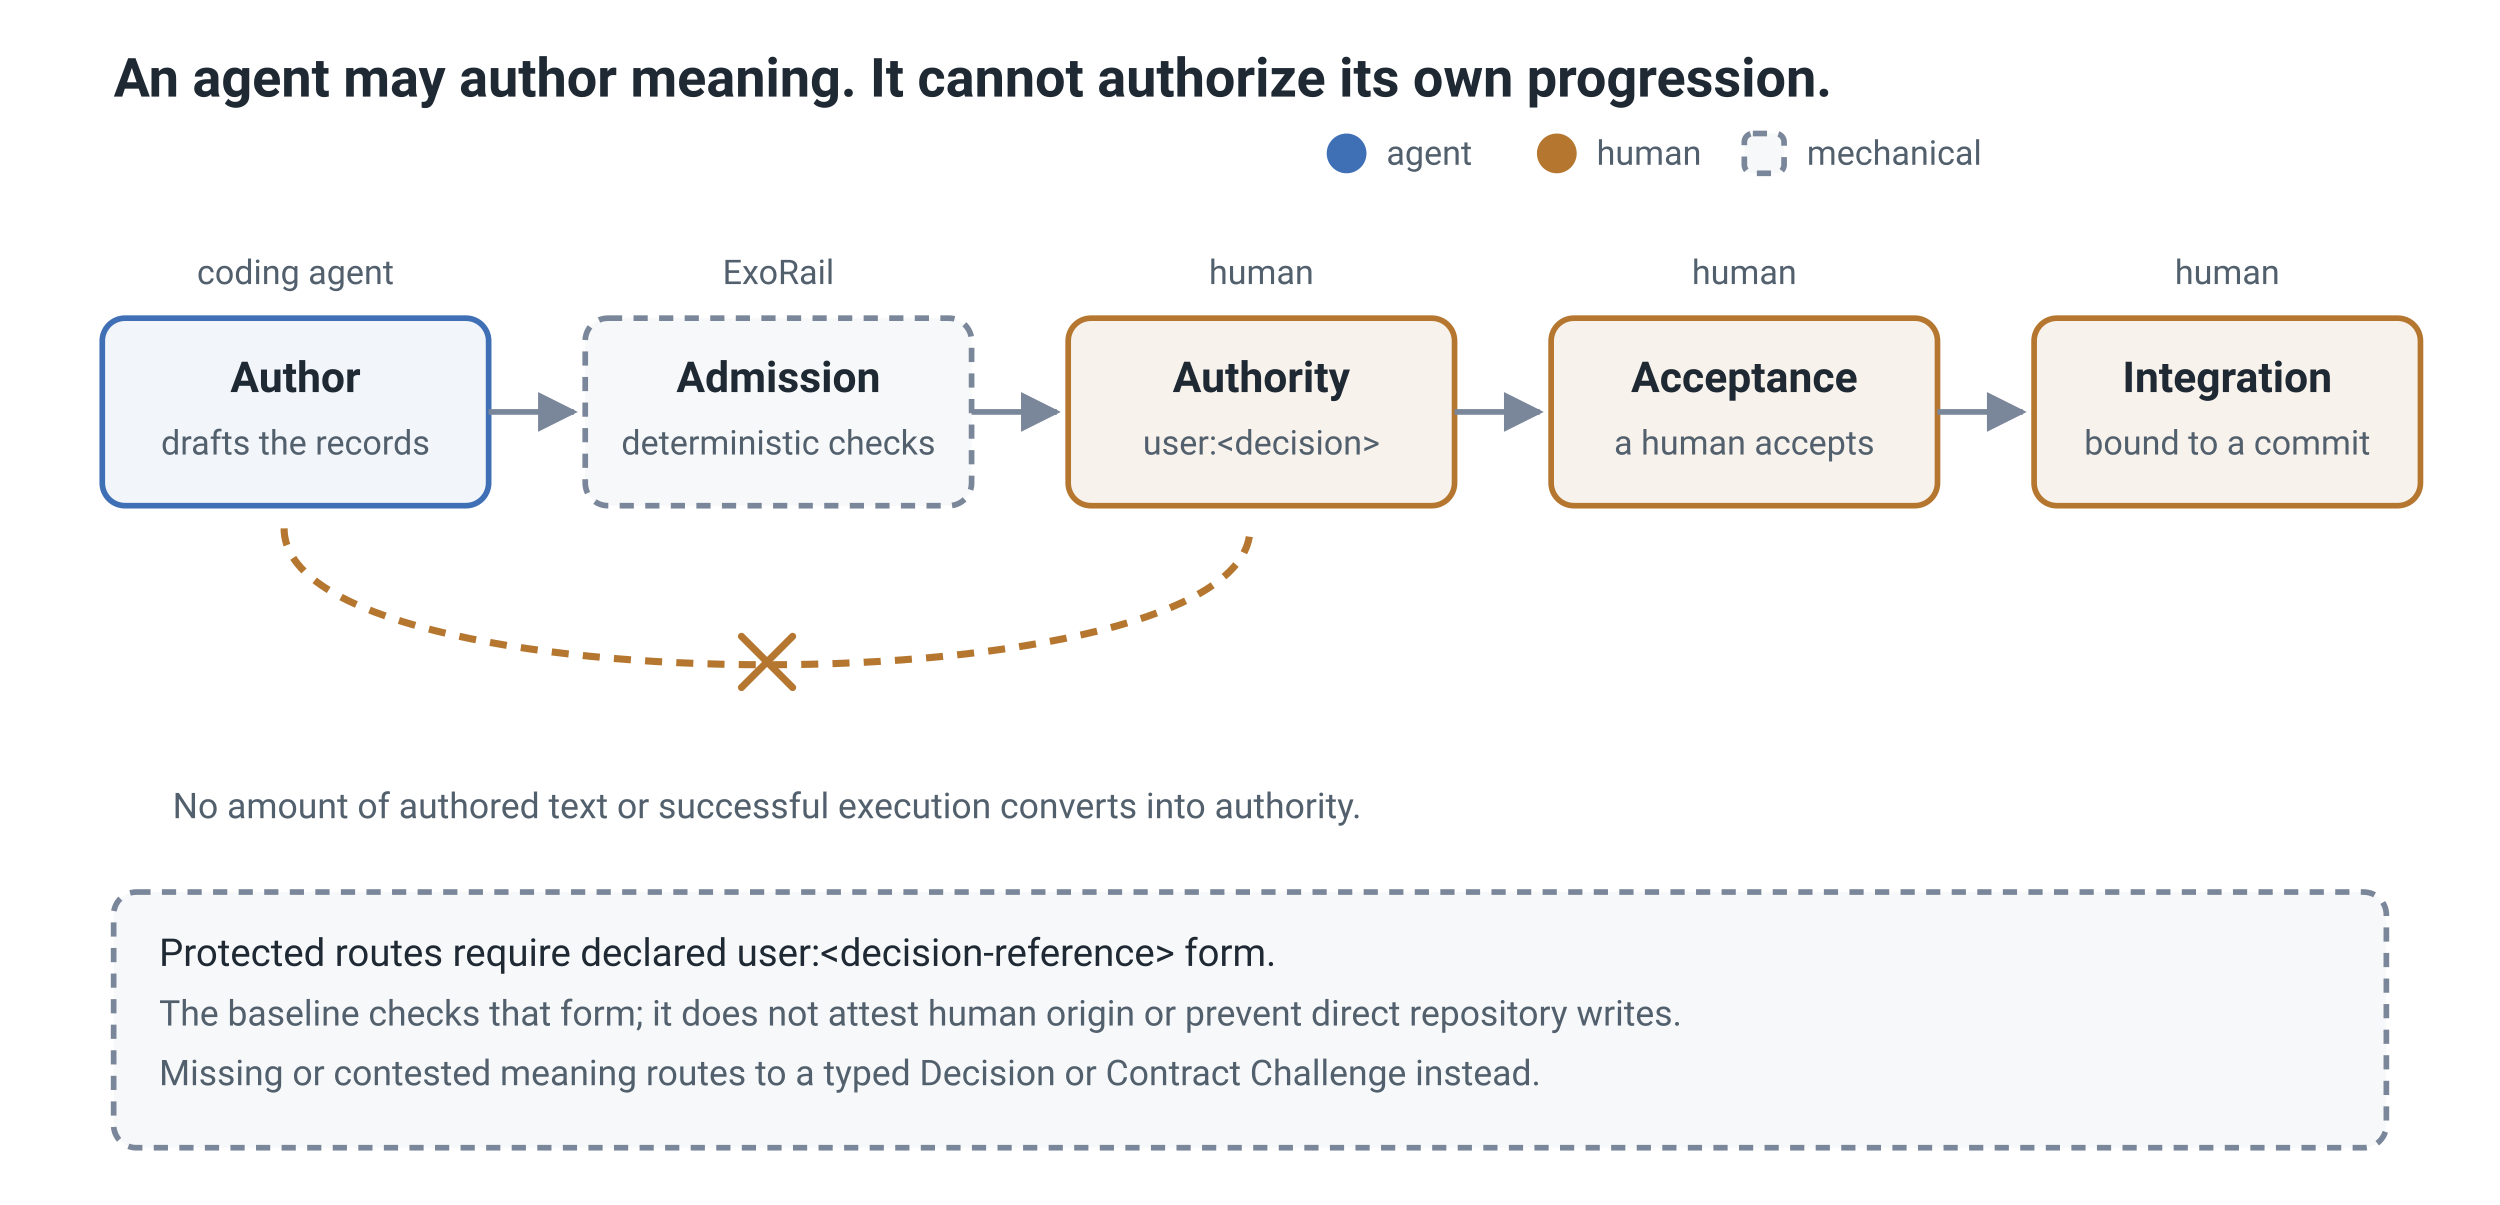
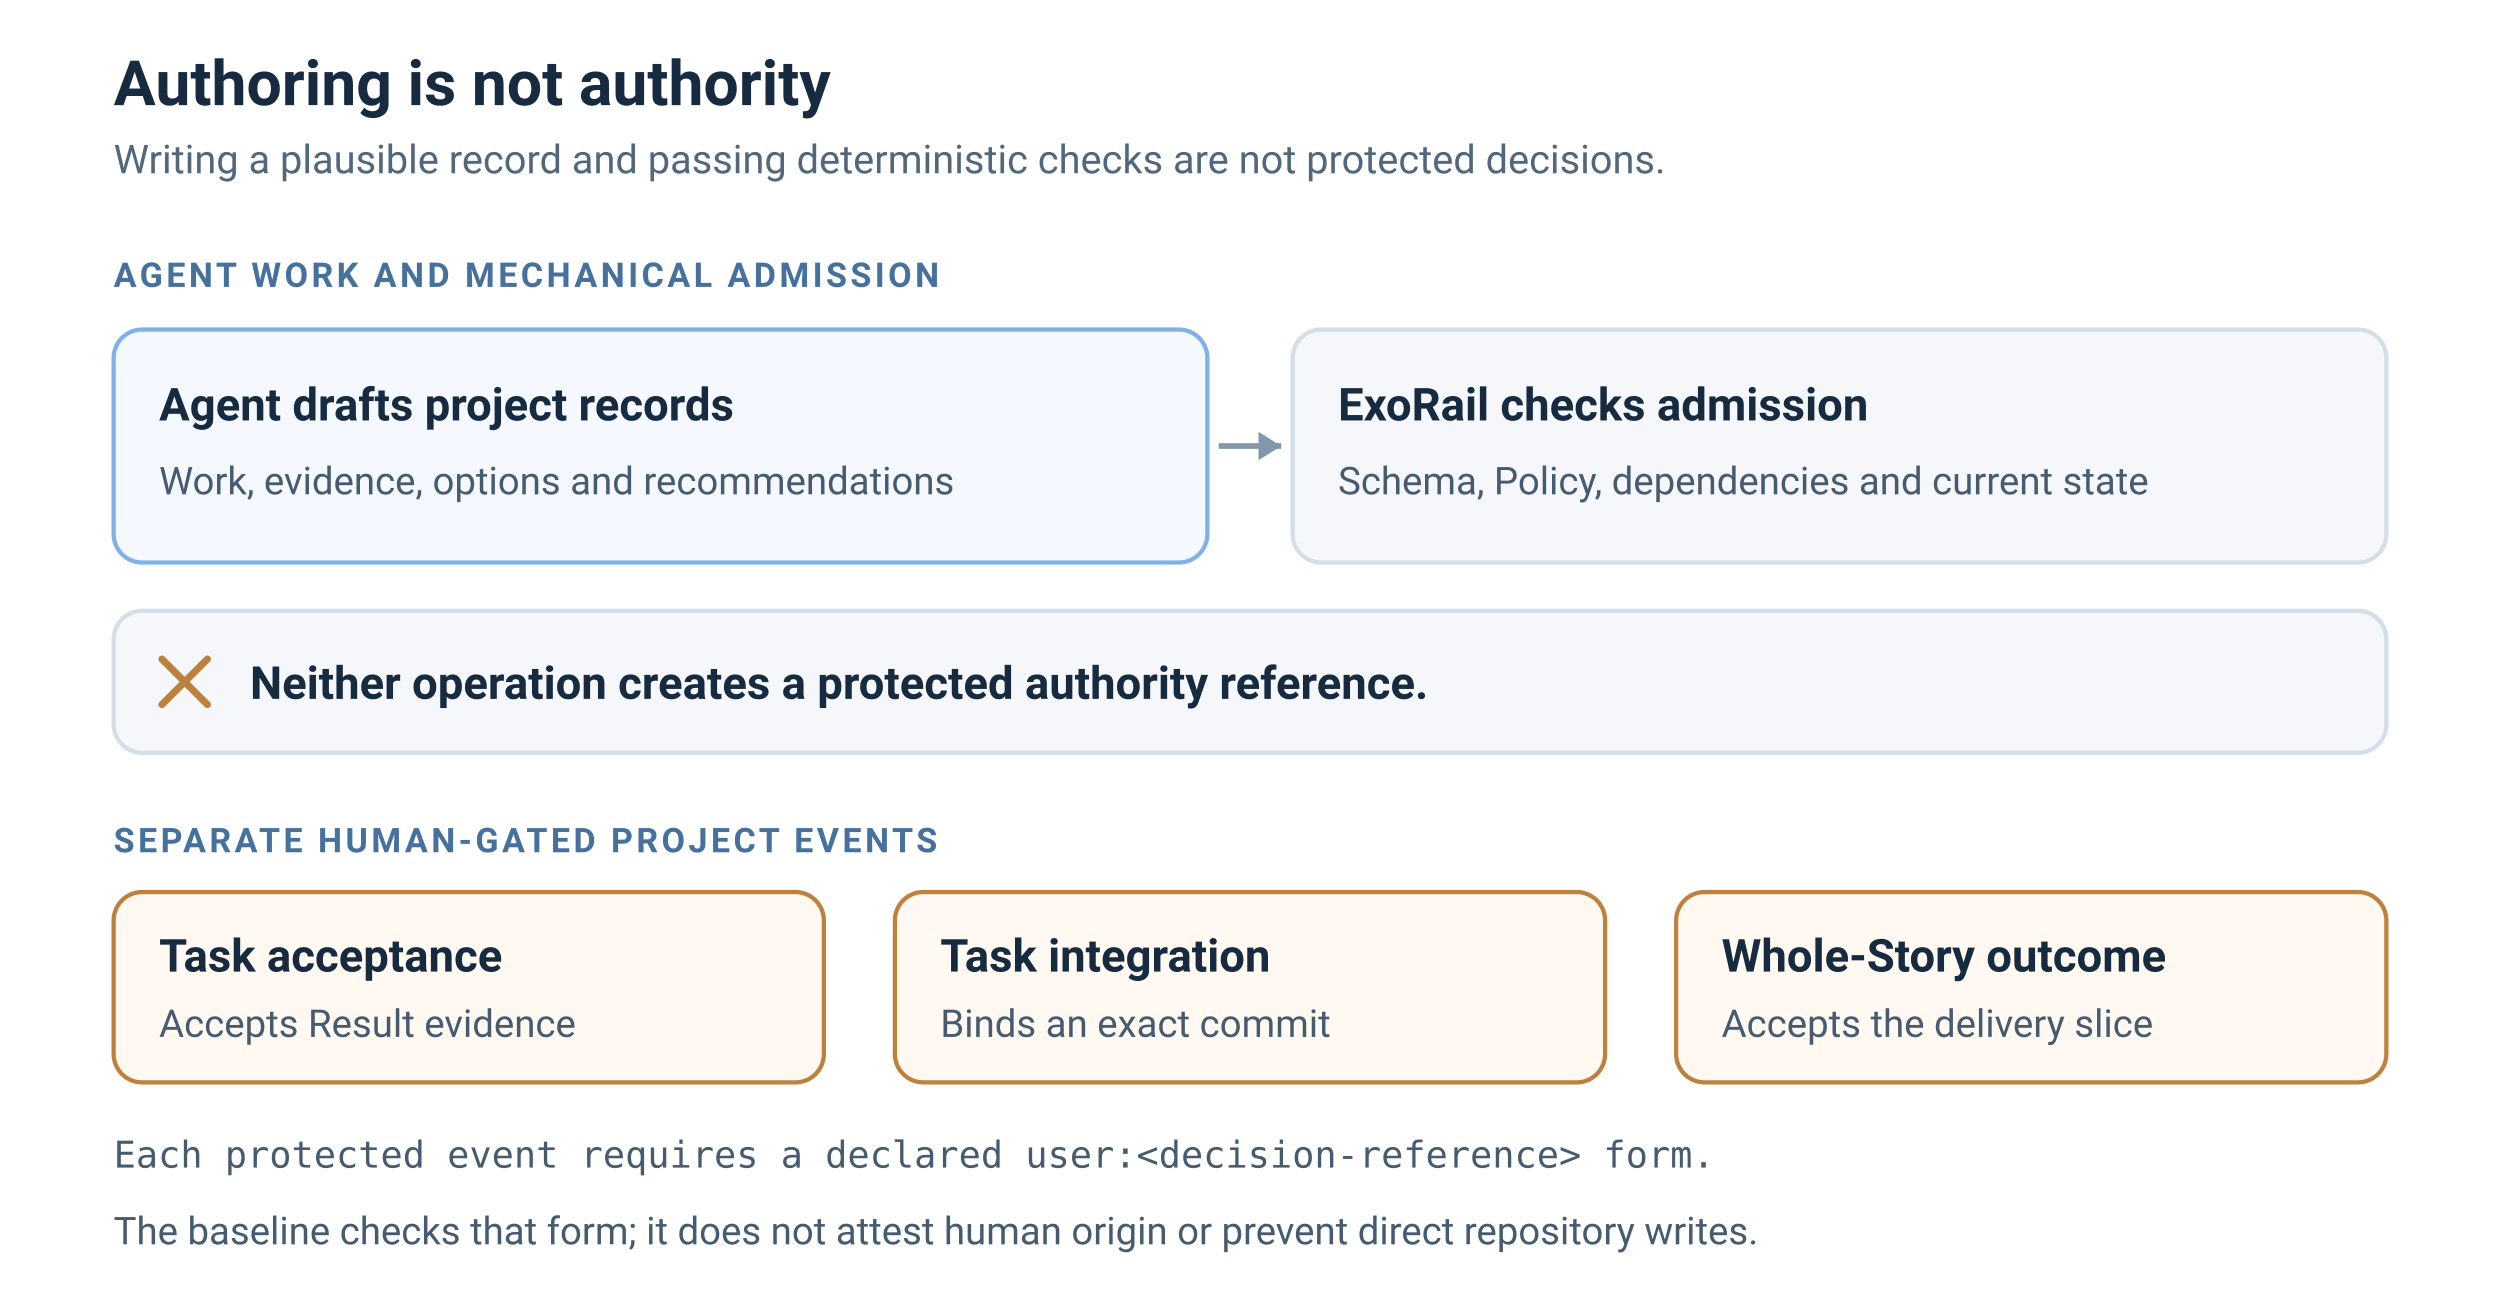
- <svg xmlns="http://www.w3.org/2000/svg" viewBox="0 0 880 424" width="880" height="424" role="img" aria-labelledby="title desc">
-   <defs>
-     <marker id="a" viewBox="0 0 10 10" refX="9" refY="5" markerWidth="7" markerHeight="7" orient="auto-start-reverse">
-       <path class="ah" d="M 0 0 L 10 5 L 0 10 z" />
-     </marker>
-   </defs>
+ <svg xmlns="http://www.w3.org/2000/svg" viewBox="0 0 880 458" width="880" height="458" role="img" aria-labelledby="title desc">
  <style>
    text { font-family: system-ui, -apple-system, "Segoe UI", Roboto, sans-serif; }
-     .head { font-size: 19px; font-weight: 700; fill: #1f2933; }
-     .stage { font-size: 15px; font-weight: 600; fill: #1f2933; }
-     .body { font-size: 13.5px; fill: #1f2933; }
-     .note { font-size: 12.5px; fill: #52606d; }
-     .key { font-size: 12px; fill: #52606d; }
-     .mono { font-family: ui-monospace, SFMono-Regular, Consolas, monospace; font-size: 12.5px; fill: #52606d; }
-     .box { fill: #3f6fb5; fill-opacity: .07; stroke: #3f6fb5; stroke-width: 2; }
-     .boxh { fill: #b5762f; fill-opacity: .09; stroke: #b5762f; stroke-width: 2; }
-     .boxm { fill: #7a8699; fill-opacity: .06; stroke: #7a8699; stroke-width: 2; stroke-dasharray: 5 4; }
-     .stop { fill: #3f6fb5; }
-     .gate { fill: #b5762f; }
-     .rail { stroke: #7a8699; stroke-width: 3; fill: none; }
-     .arrow { stroke: #7a8699; stroke-width: 2; fill: none; marker-end: url(#a); }
-     .ah { fill: #7a8699; }
-     .blocked { stroke: #b5762f; stroke-width: 2.5; fill: none; stroke-dasharray: 6 5; }
-     .cross { stroke: #b5762f; stroke-width: 2.5; stroke-linecap: round; }
+     .head { font-size: 22px; font-weight: 700; fill: #172b40; }
+     .sub { font-size: 14px; fill: #52677b; }
+     .label { font-size: 12px; font-weight: 700; letter-spacing: 1.2px; fill: #47719d; }
+     .stage { font-size: 16px; font-weight: 700; fill: #172b40; }
+     .body { font-size: 13.5px; fill: #465b70; }
+     .mono { font: 13px ui-monospace, SFMono-Regular, Consolas, monospace; fill: #465b70; }
+     .card { fill: #f5f9ff; stroke: #7fb1e8; stroke-width: 1.5; }
+     .amber { fill: #fff9f1; stroke: #bd803d; stroke-width: 1.5; }
+     .quiet { fill: #f5f7fa; stroke: #d3dee9; stroke-width: 1.5; }
+     .cross { stroke: #bd803d; stroke-width: 2.5; stroke-linecap: round; }
    @media (prefers-color-scheme: dark) {
-       .head, .stage, .body { fill: #e6edf3; }
-       .note, .key, .mono { fill: #9aa7b4; }
-       .box { fill: #6ea8fe; fill-opacity: .12; stroke: #6ea8fe; }
-       .boxh { fill: #e0a34a; fill-opacity: .14; stroke: #e0a34a; }
-       .boxm { fill: #8b98a5; fill-opacity: .10; stroke: #8b98a5; }
-       .stop { fill: #6ea8fe; }
-       .gate { fill: #e0a34a; }
-       .rail, .arrow { stroke: #8b98a5; }
-       .ah { fill: #8b98a5; }
-       .blocked, .cross { stroke: #e0a34a; }
+       .head, .stage { fill: #edf5fc; }
+       .sub, .body, .mono { fill: #bacbdd; }
+       .label { fill: #86c4ff; }
+       .card { fill: #142b42; stroke: #4d91d2; }
+       .amber { fill: #332819; stroke: #dba15e; }
+       .quiet { fill: #172431; stroke: #3a4d60; }
+       .cross { stroke: #dba15e; }
    }
  </style>
-   <text class="head" x="40" y="34">An agent may author meaning. It cannot authorize its own progression.</text>
-   <circle class="stop" cx="474" cy="54" r="7" />
-   <text class="key" x="488" y="58">agent</text>
-   <circle class="gate" cx="548" cy="54" r="7" />
-   <text class="key" x="562" y="58">human</text>
-   <rect class="boxm" x="614" y="47" width="14" height="14" rx="3" />
-   <text class="key" x="636" y="58">mechanical</text>
-   <text class="key" x="104" y="100" text-anchor="middle">coding agent</text>
-   <rect class="box" x="36" y="112" width="136" height="66" rx="8" />
-   <text class="stage" x="104" y="138" text-anchor="middle">Author</text>
-   <text class="key" x="104" y="160" text-anchor="middle">drafts the records</text>
-   <text class="key" x="274" y="100" text-anchor="middle">ExoRail</text>
-   <rect class="boxm" x="206" y="112" width="136" height="66" rx="8" />
-   <text class="stage" x="274" y="138" text-anchor="middle">Admission</text>
-   <text class="key" x="274" y="160" text-anchor="middle">deterministic checks</text>
-   <text class="key" x="444" y="100" text-anchor="middle">human</text>
-   <rect class="boxh" x="376" y="112" width="136" height="66" rx="8" />
-   <text class="stage" x="444" y="138" text-anchor="middle">Authority</text>
-   <text class="key" x="444" y="160" text-anchor="middle">user:&lt;decision&gt;</text>
-   <text class="key" x="614" y="100" text-anchor="middle">human</text>
-   <rect class="boxh" x="546" y="112" width="136" height="66" rx="8" />
-   <text class="stage" x="614" y="138" text-anchor="middle">Acceptance</text>
-   <text class="key" x="614" y="160" text-anchor="middle">a human accepts</text>
-   <text class="key" x="784" y="100" text-anchor="middle">human</text>
-   <rect class="boxh" x="716" y="112" width="136" height="66" rx="8" />
-   <text class="stage" x="784" y="138" text-anchor="middle">Integration</text>
-   <text class="key" x="784" y="160" text-anchor="middle">bound to a commit</text>
-   <line class="arrow" x1="172" y1="145" x2="202" y2="145" />
-   <line class="arrow" x1="342" y1="145" x2="372" y2="145" />
-   <line class="arrow" x1="512" y1="145" x2="542" y2="145" />
-   <line class="arrow" x1="682" y1="145" x2="712" y2="145" />
-   <path class="blocked" d="M 100 186 C 100 250, 440 250, 440 186" />
-   <line class="cross" x1="261" y1="224" x2="279" y2="242" />
-   <line class="cross" x1="279" y1="224" x2="261" y2="242" />
-   <text class="note" x="270" y="288" text-anchor="middle">No amount of authored text or successful execution converts into authority.</text>
-   <rect class="boxm" x="40" y="314" width="800" height="90" rx="8" />
-   <text class="body" x="56" y="340">Protected routes require declared user:&lt;decision-reference&gt; form.</text>
-   <text class="note" x="56" y="361">The baseline checks that form; it does not attest human origin or prevent direct repository writes.</text>
-   <text class="note" x="56" y="382">Missing or contested meaning routes to a typed Decision or Contract Challenge instead.</text>
+   <text class="head" x="40" y="37">Authoring is not authority</text>
+   <text class="sub" x="40" y="61">Writing a plausible record and passing deterministic checks are not protected decisions.</text>
+   <text class="label" x="40" y="101">AGENT WORK AND MECHANICAL ADMISSION</text>
+   <rect class="card" x="40" y="116" width="385" height="82" rx="10" />
+   <text class="stage" x="56" y="148">Agent drafts project records</text>
+   <text class="body" x="56" y="174">Work, evidence, options and recommendations</text>
+   <path d="M 429 157 H 451" stroke="#8197ab" stroke-width="2" />
+   <path d="M 451 157 l -8 -5 v 10 Z" fill="#8197ab" />
+   <rect class="quiet" x="455" y="116" width="385" height="82" rx="10" />
+   <text class="stage" x="471" y="148">ExoRail checks admission</text>
+   <text class="body" x="471" y="174">Schema, Policy, dependencies and current state</text>
+   <rect class="quiet" x="40" y="215" width="800" height="50" rx="10" />
+   <line class="cross" x1="57" y1="232" x2="73" y2="248" />
+   <line class="cross" x1="73" y1="232" x2="57" y2="248" />
+   <text class="stage" x="88" y="246">Neither operation creates a protected authority reference.</text>
+   <text class="label" x="40" y="300">SEPARATE HUMAN-GATED PROJECT EVENTS</text>
+   <rect class="amber" x="40" y="314" width="250" height="67" rx="10" />
+   <text class="stage" x="56" y="342">Task acceptance</text>
+   <text class="body" x="56" y="365">Accepts Result evidence</text>
+   <rect class="amber" x="315" y="314" width="250" height="67" rx="10" />
+   <text class="stage" x="331" y="342">Task integration</text>
+   <text class="body" x="331" y="365">Binds an exact commit</text>
+   <rect class="amber" x="590" y="314" width="250" height="67" rx="10" />
+   <text class="stage" x="606" y="342">Whole-Story outcome</text>
+   <text class="body" x="606" y="365">Accepts the delivery slice</text>
+   <text class="mono" x="40" y="411">Each protected event requires a declared user:&lt;decision-reference&gt; form.</text>
+   <text class="body" x="40" y="438">The baseline checks that form; it does not attest human origin or prevent direct repository writes.</text>
</svg>
